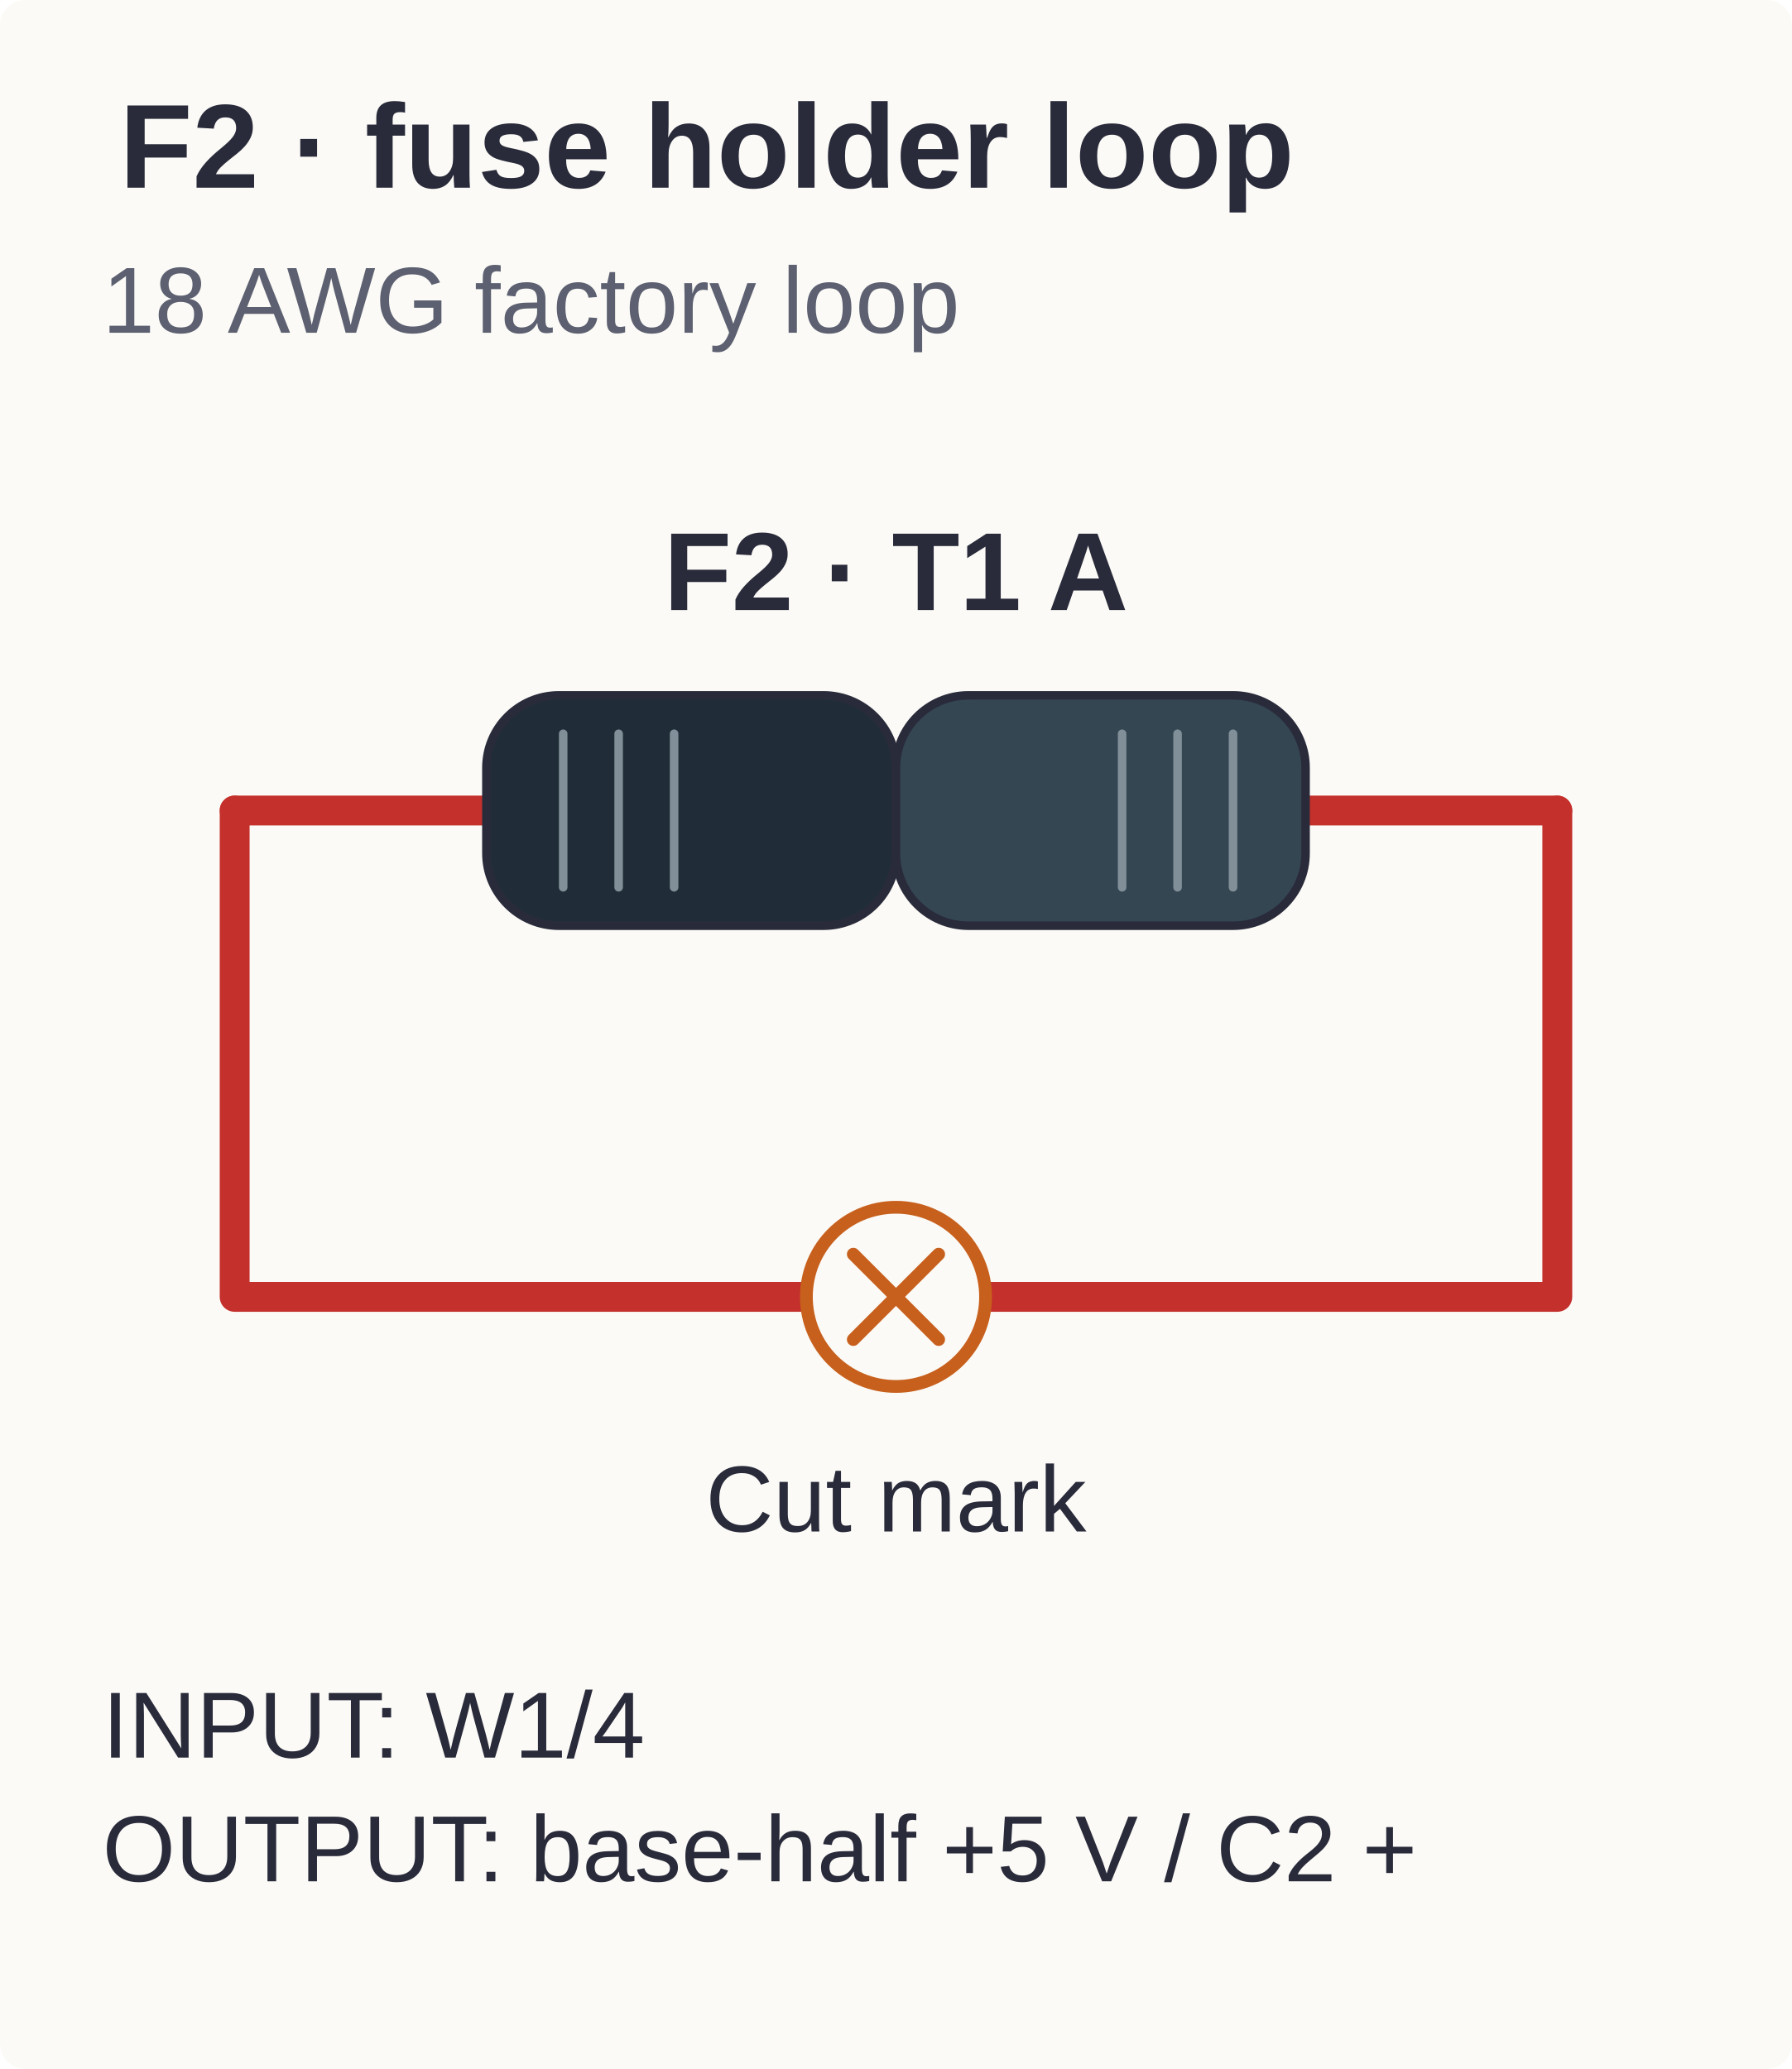
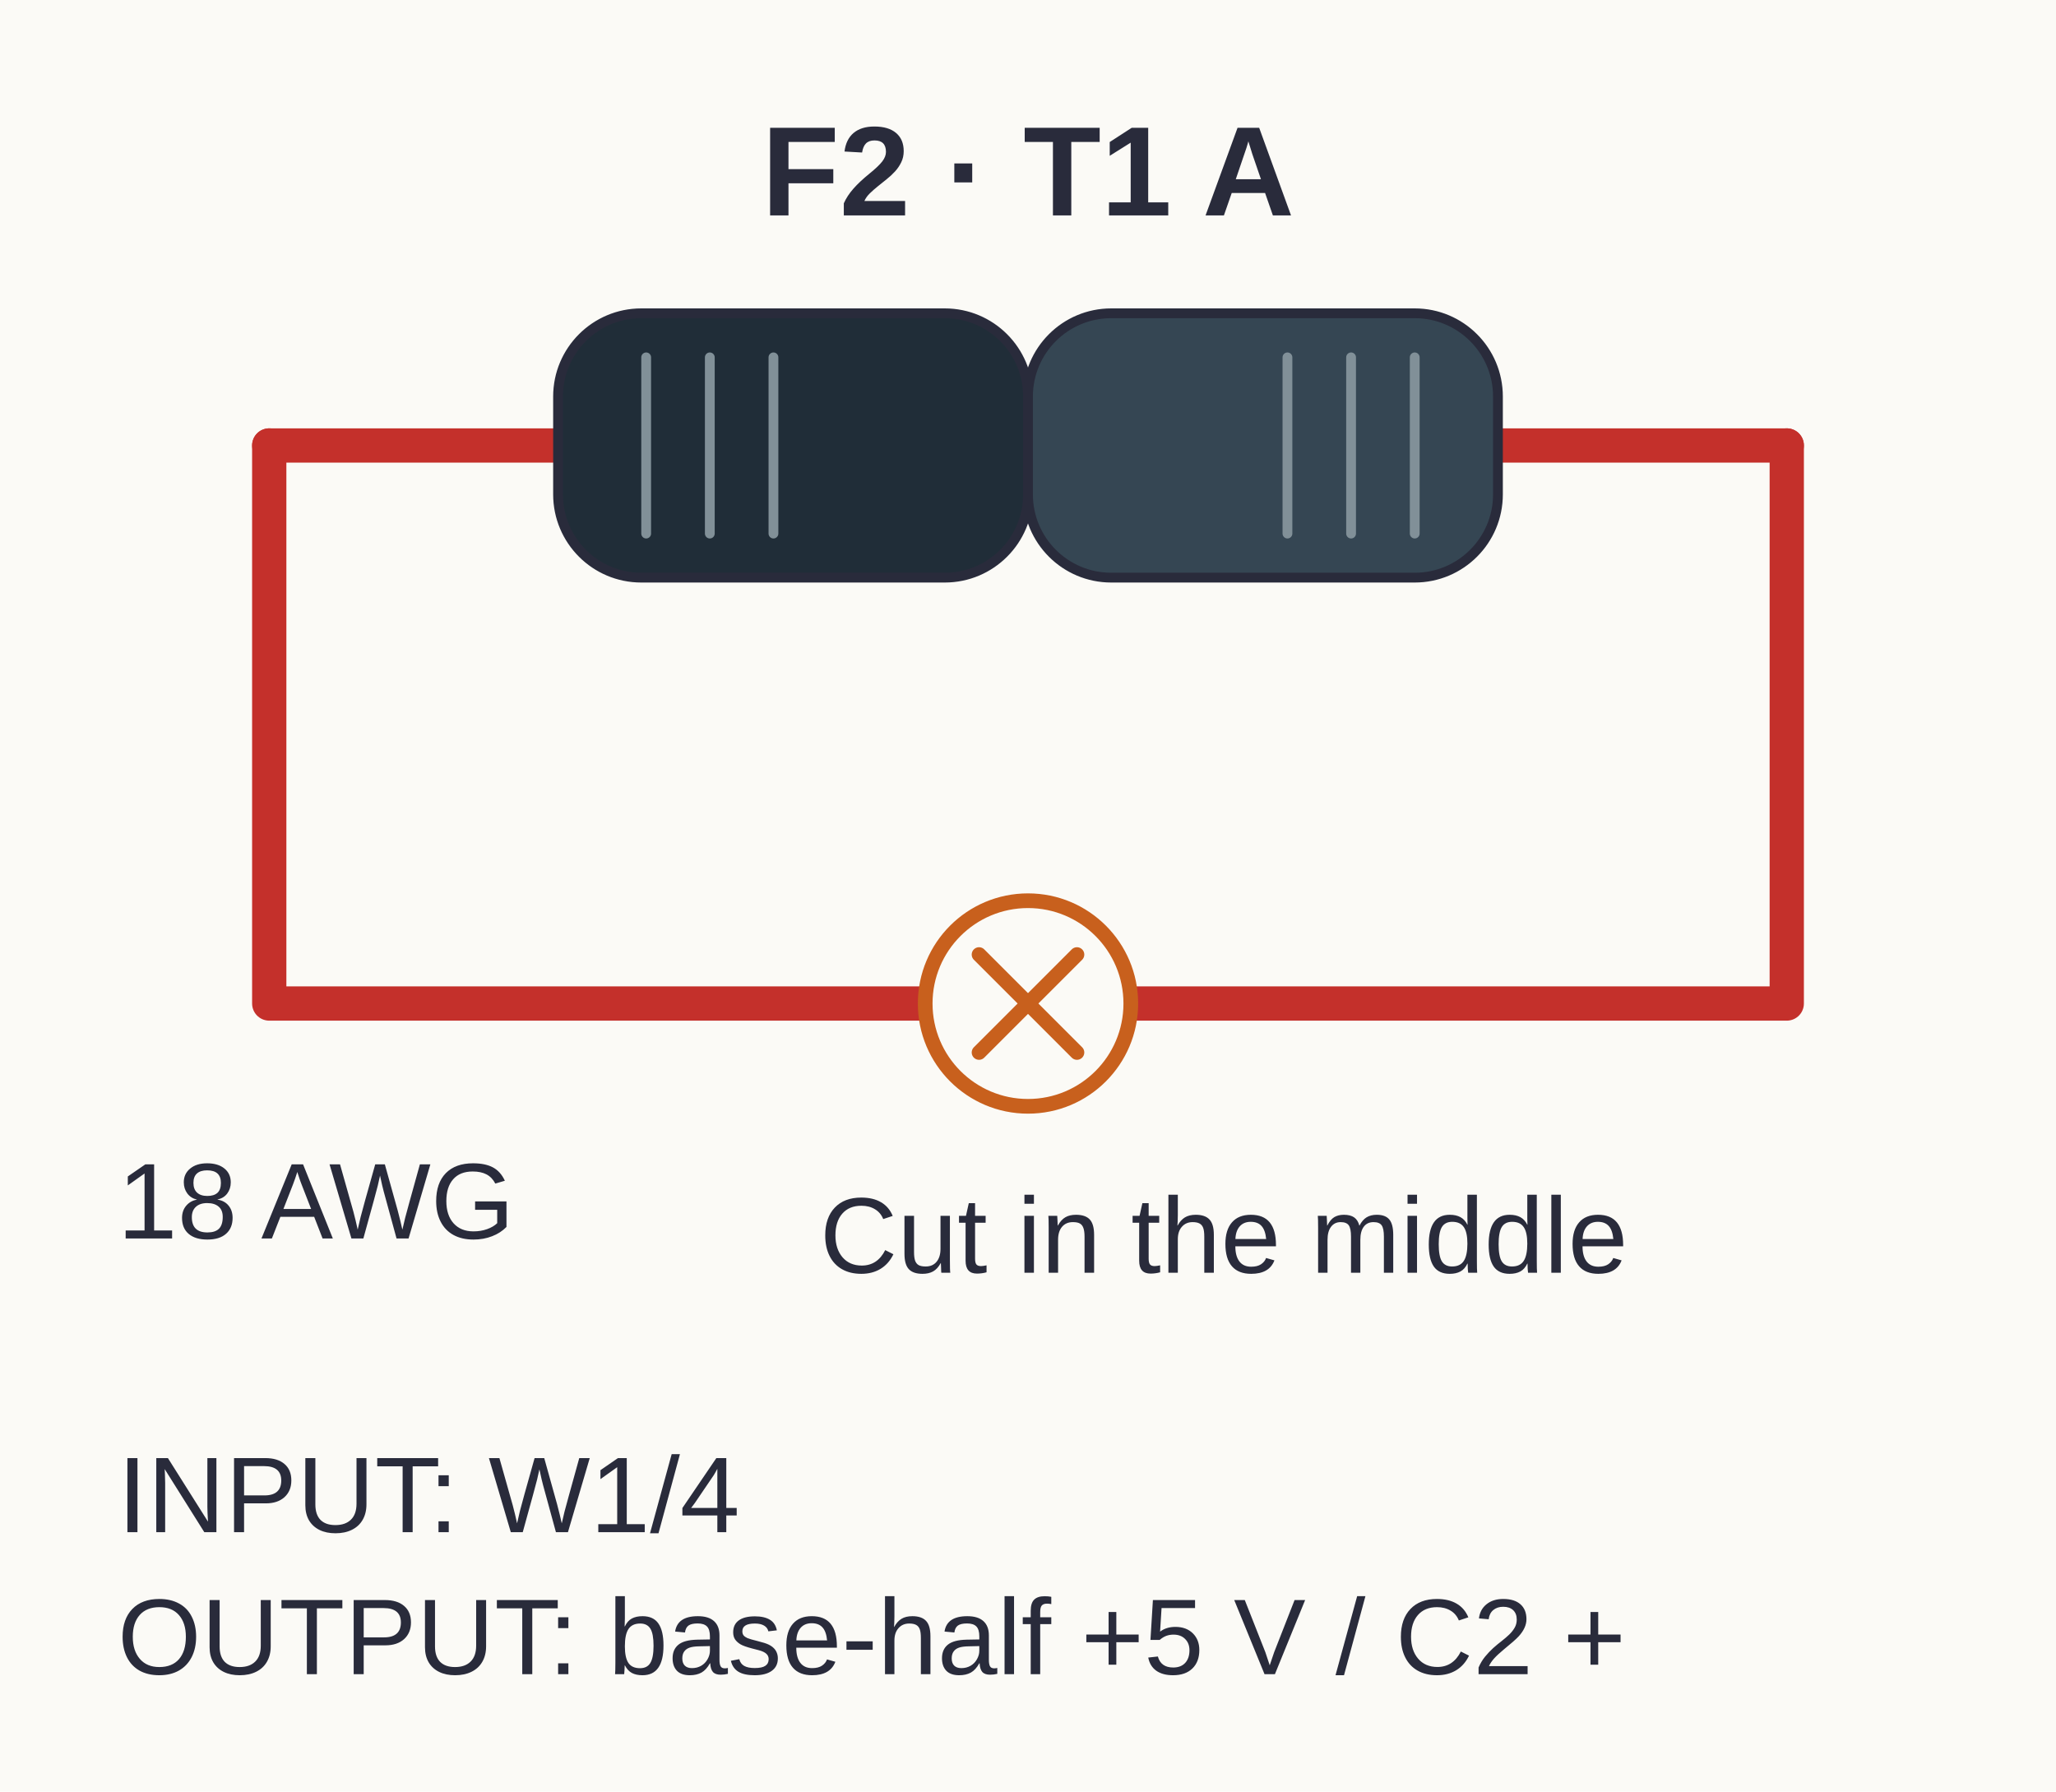
- <svg xmlns="http://www.w3.org/2000/svg" viewBox="0 0 420 485" width="420" height="485" role="img">
+ <svg xmlns="http://www.w3.org/2000/svg" viewBox="0 99 420 366" width="420" height="366" role="img">
  <defs>
    <marker id="arrow" viewBox="0 0 10 10" refX="8" refY="5" markerWidth="7" markerHeight="7" orient="auto-start-reverse">
      <path d="M0 0 L10 5 L0 10z" fill="#2f6fb5" />
    </marker>
  </defs>
-   <rect x="0" y="0" width="420" height="485" rx="6" fill="#fbfaf6" stroke="none" stroke-width="2" />
-   <text x="28" y="44" font-family="Arial,Helvetica,sans-serif" font-size="28" fill="#292b3b" font-weight="700" text-anchor="start">F2 · fuse holder loop</text>
-   <text x="24" y="78" font-family="Arial,Helvetica,sans-serif" font-size="22" fill="#5c6070" font-weight="400" text-anchor="start">18 AWG factory loop</text>
+   <rect x="0" y="99" width="420" height="366" fill="#fbfaf6" />
  <path d="M55 190 L365 190" fill="none" stroke="#c4302b" stroke-width="7" stroke-linejoin="round" stroke-linecap="round" />
  <rect x="114" y="163" width="96" height="54" rx="17" fill="#202d38" stroke="#292b3b" stroke-width="2" />
  <rect x="210" y="163" width="96" height="54" rx="17" fill="#354653" stroke="#292b3b" stroke-width="2" />
  <path d="M132 172 L132 208" fill="none" stroke="#819098" stroke-width="2" stroke-linejoin="round" stroke-linecap="round" />
  <path d="M145 172 L145 208" fill="none" stroke="#819098" stroke-width="2" stroke-linejoin="round" stroke-linecap="round" />
  <path d="M158 172 L158 208" fill="none" stroke="#819098" stroke-width="2" stroke-linejoin="round" stroke-linecap="round" />
  <path d="M263 172 L263 208" fill="none" stroke="#819098" stroke-width="2" stroke-linejoin="round" stroke-linecap="round" />
  <path d="M276 172 L276 208" fill="none" stroke="#819098" stroke-width="2" stroke-linejoin="round" stroke-linecap="round" />
  <path d="M289 172 L289 208" fill="none" stroke="#819098" stroke-width="2" stroke-linejoin="round" stroke-linecap="round" />
  <text x="210" y="143" font-family="Arial,Helvetica,sans-serif" font-size="26" fill="#292b3b" font-weight="700" text-anchor="middle">F2 · T1 A</text>
+   <text x="24" y="352" font-family="Arial,Helvetica,sans-serif" font-size="22" fill="#292b3b" font-weight="400" text-anchor="start">18 AWG</text>
  <path d="M55 190 L55 304 L365 304 L365 190" fill="none" stroke="#c4302b" stroke-width="7" stroke-linejoin="round" stroke-linecap="round" />
  <circle cx="210" cy="304" r="21" fill="#fbfaf6" stroke="#c8601d" stroke-width="3" />
  <path d="M200 294 L220 314" fill="none" stroke="#c8601d" stroke-width="3" stroke-linejoin="round" stroke-linecap="round" />
  <path d="M220 294 L200 314" fill="none" stroke="#c8601d" stroke-width="3" stroke-linejoin="round" stroke-linecap="round" />
-   <text x="210" y="359" font-family="Arial,Helvetica,sans-serif" font-size="22" fill="#292b3b" font-weight="400" text-anchor="middle">Cut mark</text>
+   <text x="250" y="359" font-family="Arial,Helvetica,sans-serif" font-size="22" fill="#292b3b" font-weight="400" text-anchor="middle">Cut in the middle</text>
  <text x="24" y="412" font-family="Arial,Helvetica,sans-serif" font-size="22" fill="#292b3b" font-weight="400" text-anchor="start">INPUT: W1/4</text>
  <text x="24" y="441" font-family="Arial,Helvetica,sans-serif" font-size="22" fill="#292b3b" font-weight="400" text-anchor="start">OUTPUT: base-half +5 V / C2 +</text>
</svg>
